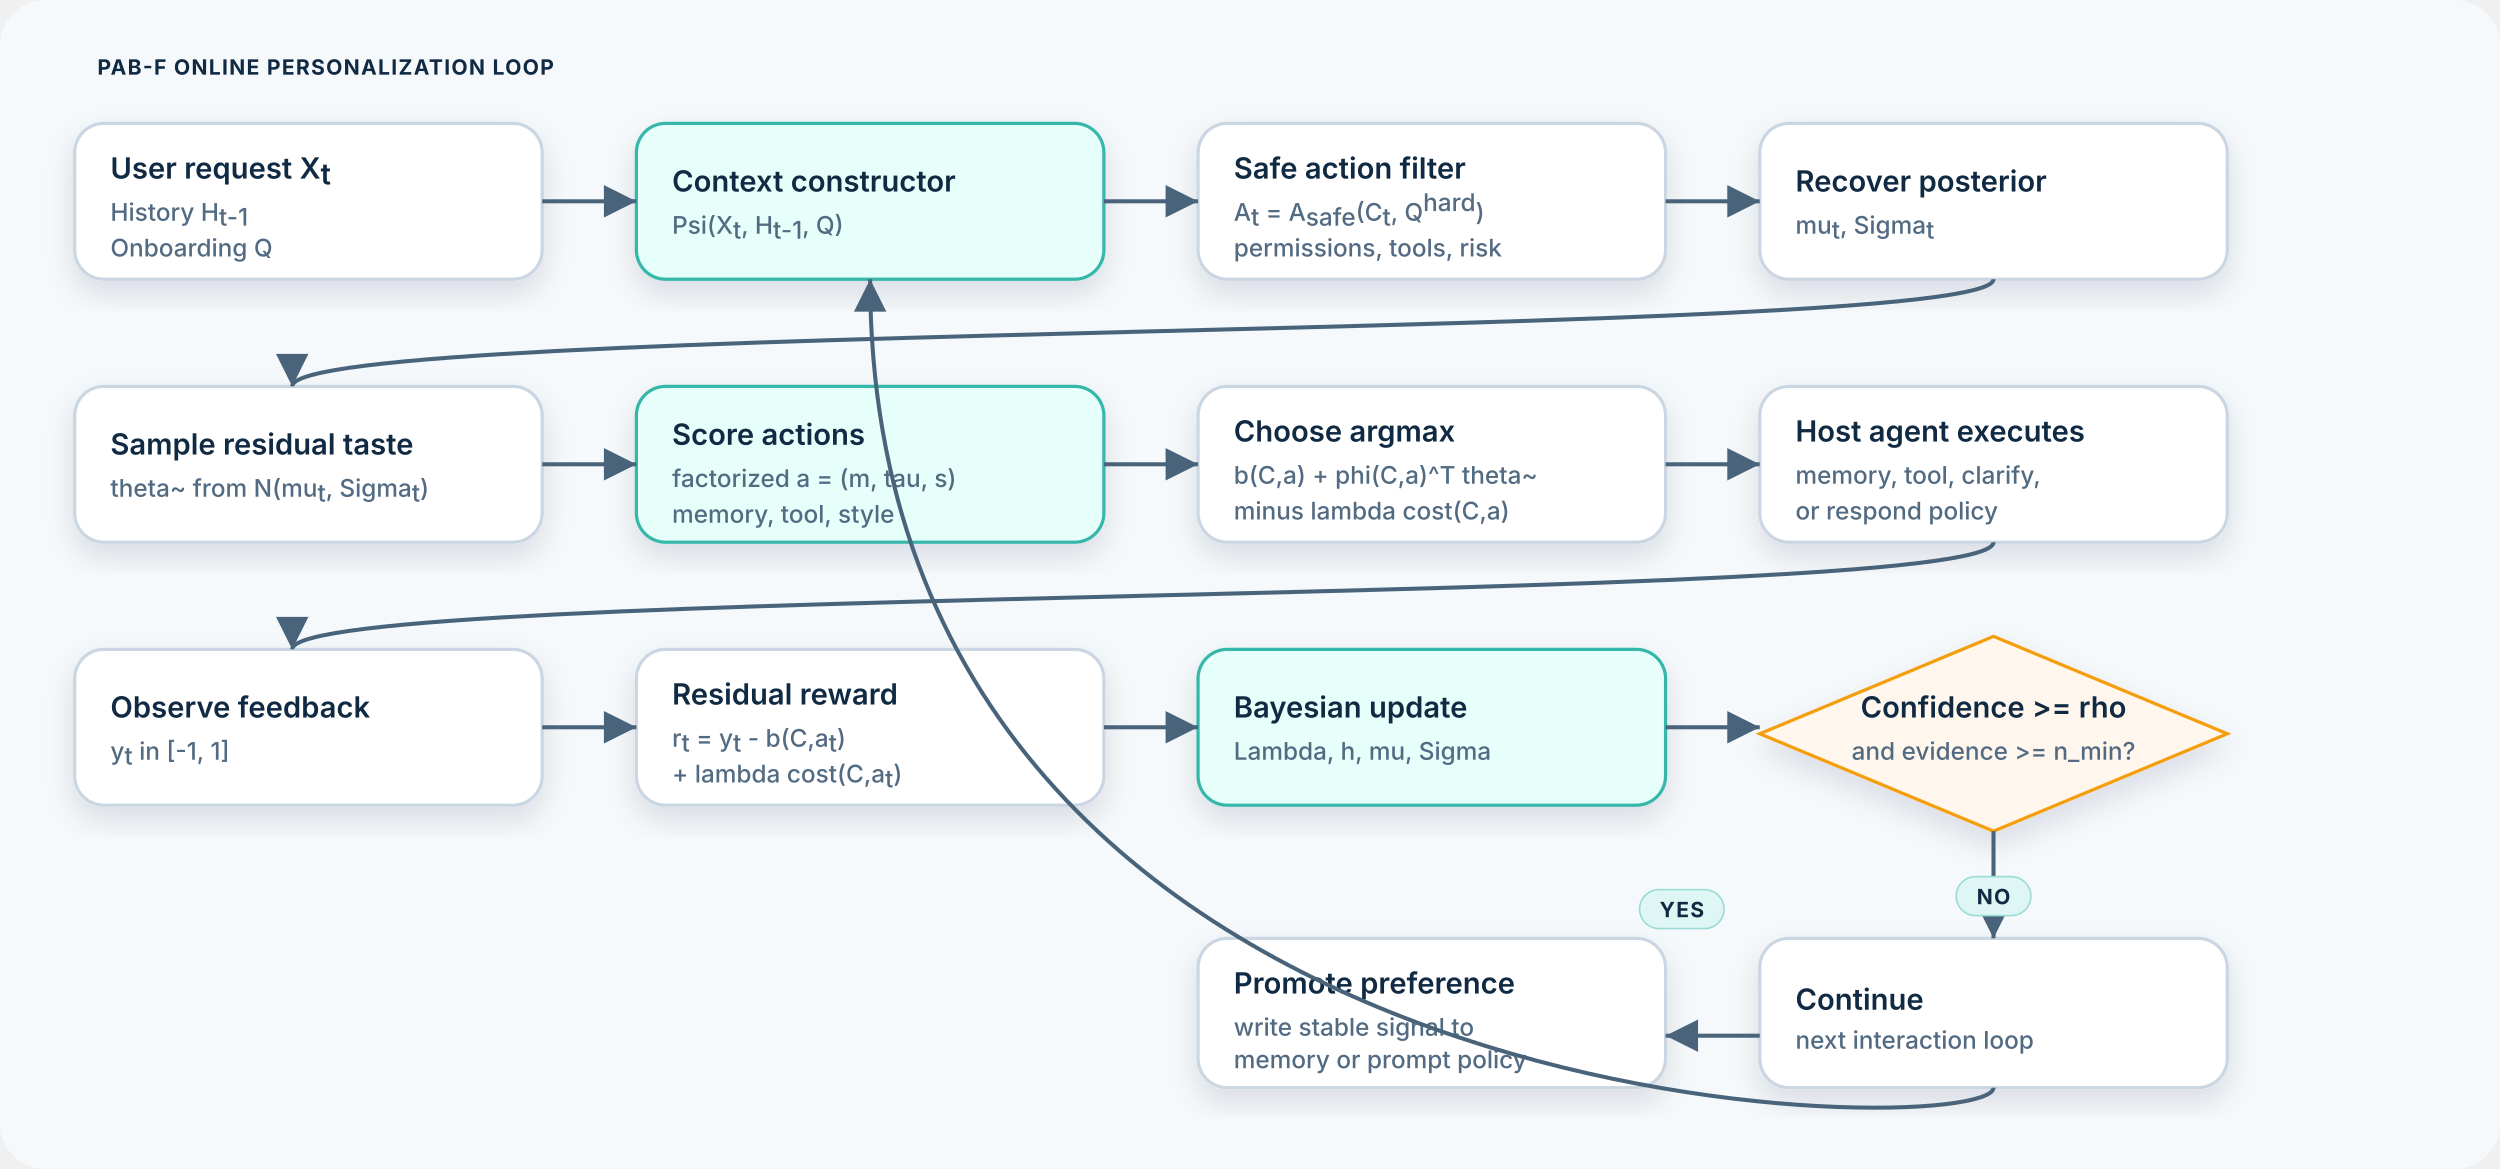
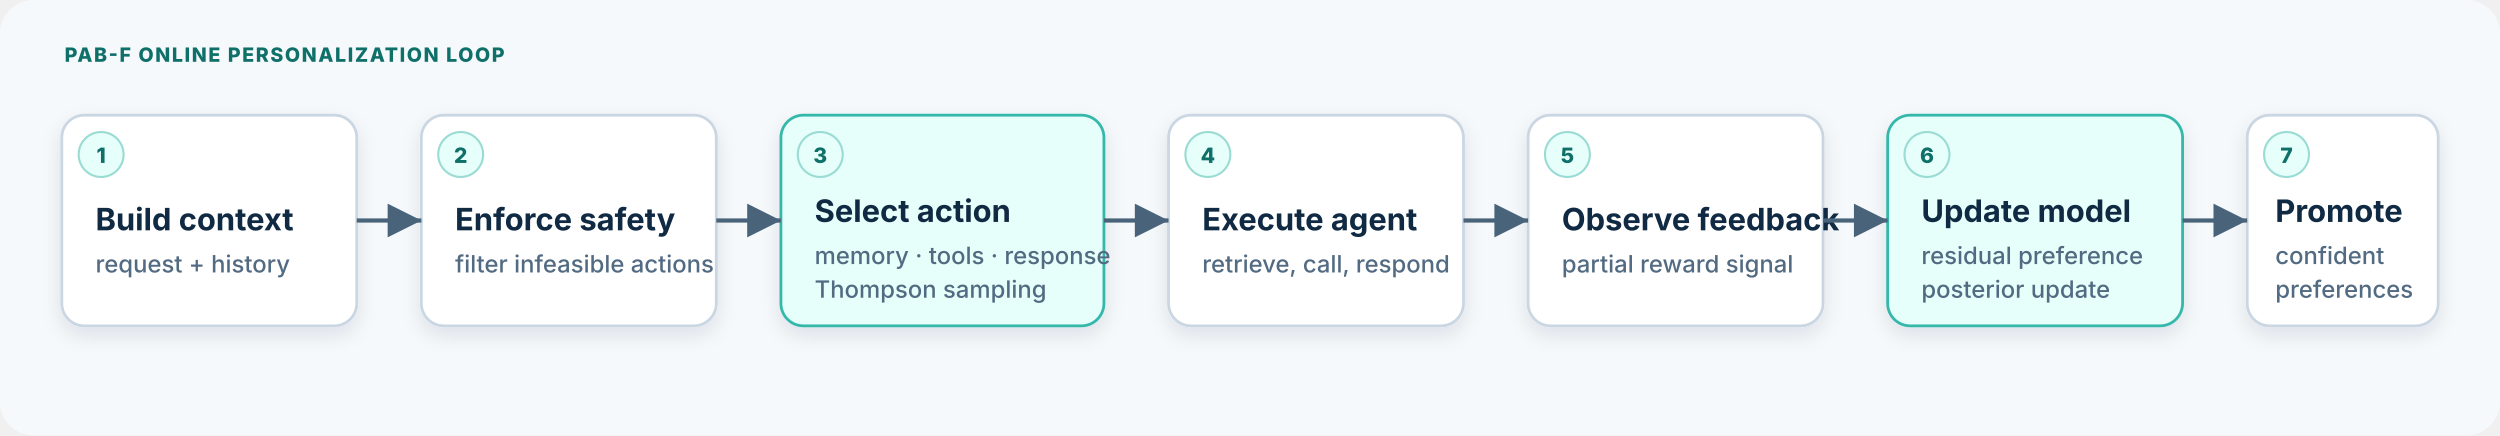
- <svg xmlns="http://www.w3.org/2000/svg" viewBox="0 0 1540 720" role="img" aria-labelledby="title desc">
+ <svg xmlns="http://www.w3.org/2000/svg" viewBox="0 0 1780 310" role="img" aria-labelledby="title desc">
  <defs>
    <marker id="arrow" markerWidth="12" markerHeight="12" refX="10" refY="6" orient="auto" markerUnits="strokeWidth">
      <path d="M2,2 L10,6 L2,10 Z" fill="#49647a" />
    </marker>
    <filter id="shadow" x="-10%" y="-20%" width="120%" height="140%">
-       <feDropShadow dx="0" dy="8" stdDeviation="9" flood-color="#0f172a" flood-opacity="0.12" />
+       <feDropShadow dx="0" dy="6" stdDeviation="7" flood-color="#0f172a" flood-opacity="0.10" />
    </filter>
    <style>
      .canvas { fill: #f6f9fc; }
      .node { fill: #ffffff; stroke: #cad7e3; stroke-width: 2; filter: url(#shadow); }
      .node-accent { fill: #e6fffb; stroke: #35b8aa; stroke-width: 2; filter: url(#shadow); }
-       .decision { fill: #fff7ed; stroke: #f59e0b; stroke-width: 2; filter: url(#shadow); }
-       .label { fill: #102a43; font: 600 18px ui-sans-serif, system-ui, -apple-system, BlinkMacSystemFont, "Segoe UI", sans-serif; }
-       .small { fill: #526b82; font: 500 15px ui-sans-serif, system-ui, -apple-system, BlinkMacSystemFont, "Segoe UI", sans-serif; }
-       .edge { fill: none; stroke: #49647a; stroke-width: 2.5; marker-end: url(#arrow); }
-       .edge-soft { fill: none; stroke: #7a8da0; stroke-width: 2.25; stroke-dasharray: 6 7; marker-end: url(#arrow); }
-       .tag { fill: #102a43; font: 700 13px ui-sans-serif, system-ui, -apple-system, BlinkMacSystemFont, "Segoe UI", sans-serif; letter-spacing: .06em; }
-       .badge { fill: #dff7f4; stroke: #9adbd3; }
+       .label { fill: #102a43; font: 700 22px ui-sans-serif, system-ui, -apple-system, BlinkMacSystemFont, "Segoe UI", sans-serif; }
+       .small { fill: #526b82; font: 500 17px ui-sans-serif, system-ui, -apple-system, BlinkMacSystemFont, "Segoe UI", sans-serif; }
+       .edge { fill: none; stroke: #49647a; stroke-width: 3; marker-end: url(#arrow); }
+       .tag { fill: #0f6f69; font: 800 14px ui-sans-serif, system-ui, -apple-system, BlinkMacSystemFont, "Segoe UI", sans-serif; letter-spacing: .08em; }
+       .step { fill: #0f6f69; font: 800 15px ui-sans-serif, system-ui, -apple-system, BlinkMacSystemFont, "Segoe UI", sans-serif; }
+       .step-ring { fill: #e6fffb; stroke: #9adbd3; stroke-width: 1.5; }
    </style>
  </defs>
-   <rect class="canvas" width="1540" height="720" rx="28" />
-   <text x="60" y="46" class="tag">PAB-F ONLINE PERSONALIZATION LOOP</text>
-   <g id="a" transform="translate(46 76)">
-     <rect class="node" width="288" height="96" rx="18" />
-     <text class="label" x="22" y="34">User request X<tspan baseline-shift="sub">t</tspan>
-     </text>
-     <text class="small" x="22" y="60">History H<tspan baseline-shift="sub">t-1</tspan>
-     </text>
-     <text class="small" x="22" y="82">Onboarding Q</text>
+   <rect class="canvas" width="1780" height="310" rx="24" />
+   <text x="46" y="44" class="tag">PAB-F ONLINE PERSONALIZATION LOOP</text>
+   <g transform="translate(44 82)">
+     <rect class="node" width="210" height="150" rx="16" />
+     <circle class="step-ring" cx="28" cy="28" r="16" />
+     <text class="step" text-anchor="middle" x="28" y="34">1</text>
+     <text class="label" x="24" y="82">Build context</text>
+     <text class="small" x="24" y="112">request + history</text>
  </g>
-   <g id="b" transform="translate(392 76)">
-     <rect class="node-accent" width="288" height="96" rx="18" />
-     <text class="label" x="22" y="42">Context constructor</text>
-     <text class="small" x="22" y="68">Psi(X<tspan baseline-shift="sub">t</tspan>, H<tspan baseline-shift="sub">t-1</tspan>, Q)</text>
+   <g transform="translate(300 82)">
+     <rect class="node" width="210" height="150" rx="16" />
+     <circle class="step-ring" cx="28" cy="28" r="16" />
+     <text class="step" text-anchor="middle" x="28" y="34">2</text>
+     <text class="label" x="24" y="82">Enforce safety</text>
+     <text class="small" x="24" y="112">filter infeasible actions</text>
  </g>
-   <g id="c" transform="translate(738 76)">
-     <rect class="node" width="288" height="96" rx="18" />
-     <text class="label" x="22" y="34">Safe action filter</text>
-     <text class="small" x="22" y="60">A<tspan baseline-shift="sub">t</tspan> = A<tspan baseline-shift="sub">safe</tspan>(C<tspan baseline-shift="sub">t</tspan>, Q<tspan baseline-shift="super">hard</tspan>)</text>
-     <text class="small" x="22" y="82">permissions, tools, risk</text>
+   <g transform="translate(556 82)">
+     <rect class="node-accent" width="230" height="150" rx="16" />
+     <circle class="step-ring" cx="28" cy="28" r="16" />
+     <text class="step" text-anchor="middle" x="28" y="34">3</text>
+     <text class="label" x="24" y="76">Select action</text>
+     <text class="small" x="24" y="106">memory · tools · response</text>
+     <text class="small" x="24" y="130">Thompson sampling</text>
  </g>
-   <g id="d" transform="translate(1084 76)">
-     <rect class="node" width="288" height="96" rx="18" />
-     <text class="label" x="22" y="42">Recover posterior</text>
-     <text class="small" x="22" y="68">mu<tspan baseline-shift="sub">t</tspan>, Sigma<tspan baseline-shift="sub">t</tspan>
-     </text>
+   <g transform="translate(832 82)">
+     <rect class="node" width="210" height="150" rx="16" />
+     <circle class="step-ring" cx="28" cy="28" r="16" />
+     <text class="step" text-anchor="middle" x="28" y="34">4</text>
+     <text class="label" x="24" y="82">Execute agent</text>
+     <text class="small" x="24" y="112">retrieve, call, respond</text>
  </g>
-   <g id="e" transform="translate(46 238)">
-     <rect class="node" width="288" height="96" rx="18" />
-     <text class="label" x="22" y="42">Sample residual taste</text>
-     <text class="small" x="22" y="68">theta~ from N(mu<tspan baseline-shift="sub">t</tspan>, Sigma<tspan baseline-shift="sub">t</tspan>)</text>
+   <g transform="translate(1088 82)">
+     <rect class="node" width="210" height="150" rx="16" />
+     <circle class="step-ring" cx="28" cy="28" r="16" />
+     <text class="step" text-anchor="middle" x="28" y="34">5</text>
+     <text class="label" x="24" y="82">Observe feedback</text>
+     <text class="small" x="24" y="112">partial reward signal</text>
  </g>
-   <g id="f" transform="translate(392 238)">
-     <rect class="node-accent" width="288" height="96" rx="18" />
-     <text class="label" x="22" y="36">Score actions</text>
-     <text class="small" x="22" y="62">factorized a = (m, tau, s)</text>
-     <text class="small" x="22" y="84">memory, tool, style</text>
+   <g transform="translate(1344 82)">
+     <rect class="node-accent" width="210" height="150" rx="16" />
+     <circle class="step-ring" cx="28" cy="28" r="16" />
+     <text class="step" text-anchor="middle" x="28" y="34">6</text>
+     <text class="label" x="24" y="76">Update model</text>
+     <text class="small" x="24" y="106">residual preference</text>
+     <text class="small" x="24" y="130">posterior update</text>
  </g>
-   <g id="g" transform="translate(738 238)">
-     <rect class="node" width="288" height="96" rx="18" />
-     <text class="label" x="22" y="34">Choose argmax</text>
-     <text class="small" x="22" y="60">b(C,a) + phi(C,a)^T theta~</text>
-     <text class="small" x="22" y="82">minus lambda cost(C,a)</text>
+   <g transform="translate(1600 82)">
+     <rect class="node" width="136" height="150" rx="16" />
+     <circle class="step-ring" cx="28" cy="28" r="16" />
+     <text class="step" text-anchor="middle" x="28" y="34">7</text>
+     <text class="label" x="20" y="76">Promote</text>
+     <text class="small" x="20" y="106">confident</text>
+     <text class="small" x="20" y="130">preferences</text>
  </g>
-   <g id="h" transform="translate(1084 238)">
-     <rect class="node" width="288" height="96" rx="18" />
-     <text class="label" x="22" y="34">Host agent executes</text>
-     <text class="small" x="22" y="60">memory, tool, clarify,</text>
-     <text class="small" x="22" y="82">or respond policy</text>
-   </g>
-   <g id="i" transform="translate(46 400)">
-     <rect class="node" width="288" height="96" rx="18" />
-     <text class="label" x="22" y="42">Observe feedback</text>
-     <text class="small" x="22" y="68">y<tspan baseline-shift="sub">t</tspan> in [-1, 1]</text>
-   </g>
-   <g id="j" transform="translate(392 400)">
-     <rect class="node" width="288" height="96" rx="18" />
-     <text class="label" x="22" y="34">Residual reward</text>
-     <text class="small" x="22" y="60">r<tspan baseline-shift="sub">t</tspan> = y<tspan baseline-shift="sub">t</tspan> - b(C,a<tspan baseline-shift="sub">t</tspan>)</text>
-     <text class="small" x="22" y="82">+ lambda cost(C,a<tspan baseline-shift="sub">t</tspan>)</text>
-   </g>
-   <g id="k" transform="translate(738 400)">
-     <rect class="node-accent" width="288" height="96" rx="18" />
-     <text class="label" x="22" y="42">Bayesian update</text>
-     <text class="small" x="22" y="68">Lambda, h, mu, Sigma</text>
-   </g>
-   <g id="l" transform="translate(1084 392)">
-     <path class="decision" d="M144 0 L288 60 L144 120 L0 60 Z" />
-     <text class="label" text-anchor="middle" x="144" y="50">Confidence &gt;= rho</text>
-     <text class="small" text-anchor="middle" x="144" y="76">and evidence &gt;= n_min?</text>
-   </g>
-   <g id="m" transform="translate(738 578)">
-     <rect class="node" width="288" height="92" rx="18" />
-     <text class="label" x="22" y="34">Promote preference</text>
-     <text class="small" x="22" y="60">write stable signal to</text>
-     <text class="small" x="22" y="80">memory or prompt policy</text>
-   </g>
-   <g id="n" transform="translate(1084 578)">
-     <rect class="node" width="288" height="92" rx="18" />
-     <text class="label" x="22" y="44">Continue</text>
-     <text class="small" x="22" y="68">next interaction loop</text>
-   </g>
-   <path class="edge" d="M334 124 H392" />
-   <path class="edge" d="M680 124 H738" />
-   <path class="edge" d="M1026 124 H1084" />
-   <path class="edge" d="M1228 172 C1228 210 180 198 180 238" />
-   <path class="edge" d="M334 286 H392" />
-   <path class="edge" d="M680 286 H738" />
-   <path class="edge" d="M1026 286 H1084" />
-   <path class="edge" d="M1228 334 C1228 374 180 360 180 400" />
-   <path class="edge" d="M334 448 H392" />
-   <path class="edge" d="M680 448 H738" />
-   <path class="edge" d="M1026 448 H1084" />
-   <path class="edge" d="M1228 512 V578" />
-   <path class="edge" d="M1084 638 H1026" />
-   <path class="edge" d="M1228 670 C1228 704 536 704 536 172" />
-   <g transform="translate(1205 540)">
-     <rect class="badge" width="46" height="24" rx="12" />
-     <text class="tag" text-anchor="middle" x="23" y="17">NO</text>
-   </g>
-   <g transform="translate(1010 548)">
-     <rect class="badge" width="52" height="24" rx="12" />
-     <text class="tag" text-anchor="middle" x="26" y="17">YES</text>
-   </g>
+   <path class="edge" d="M254 157 H300" />
+   <path class="edge" d="M510 157 H556" />
+   <path class="edge" d="M786 157 H832" />
+   <path class="edge" d="M1042 157 H1088" />
+   <path class="edge" d="M1298 157 H1344" />
+   <path class="edge" d="M1554 157 H1600" />
</svg>
